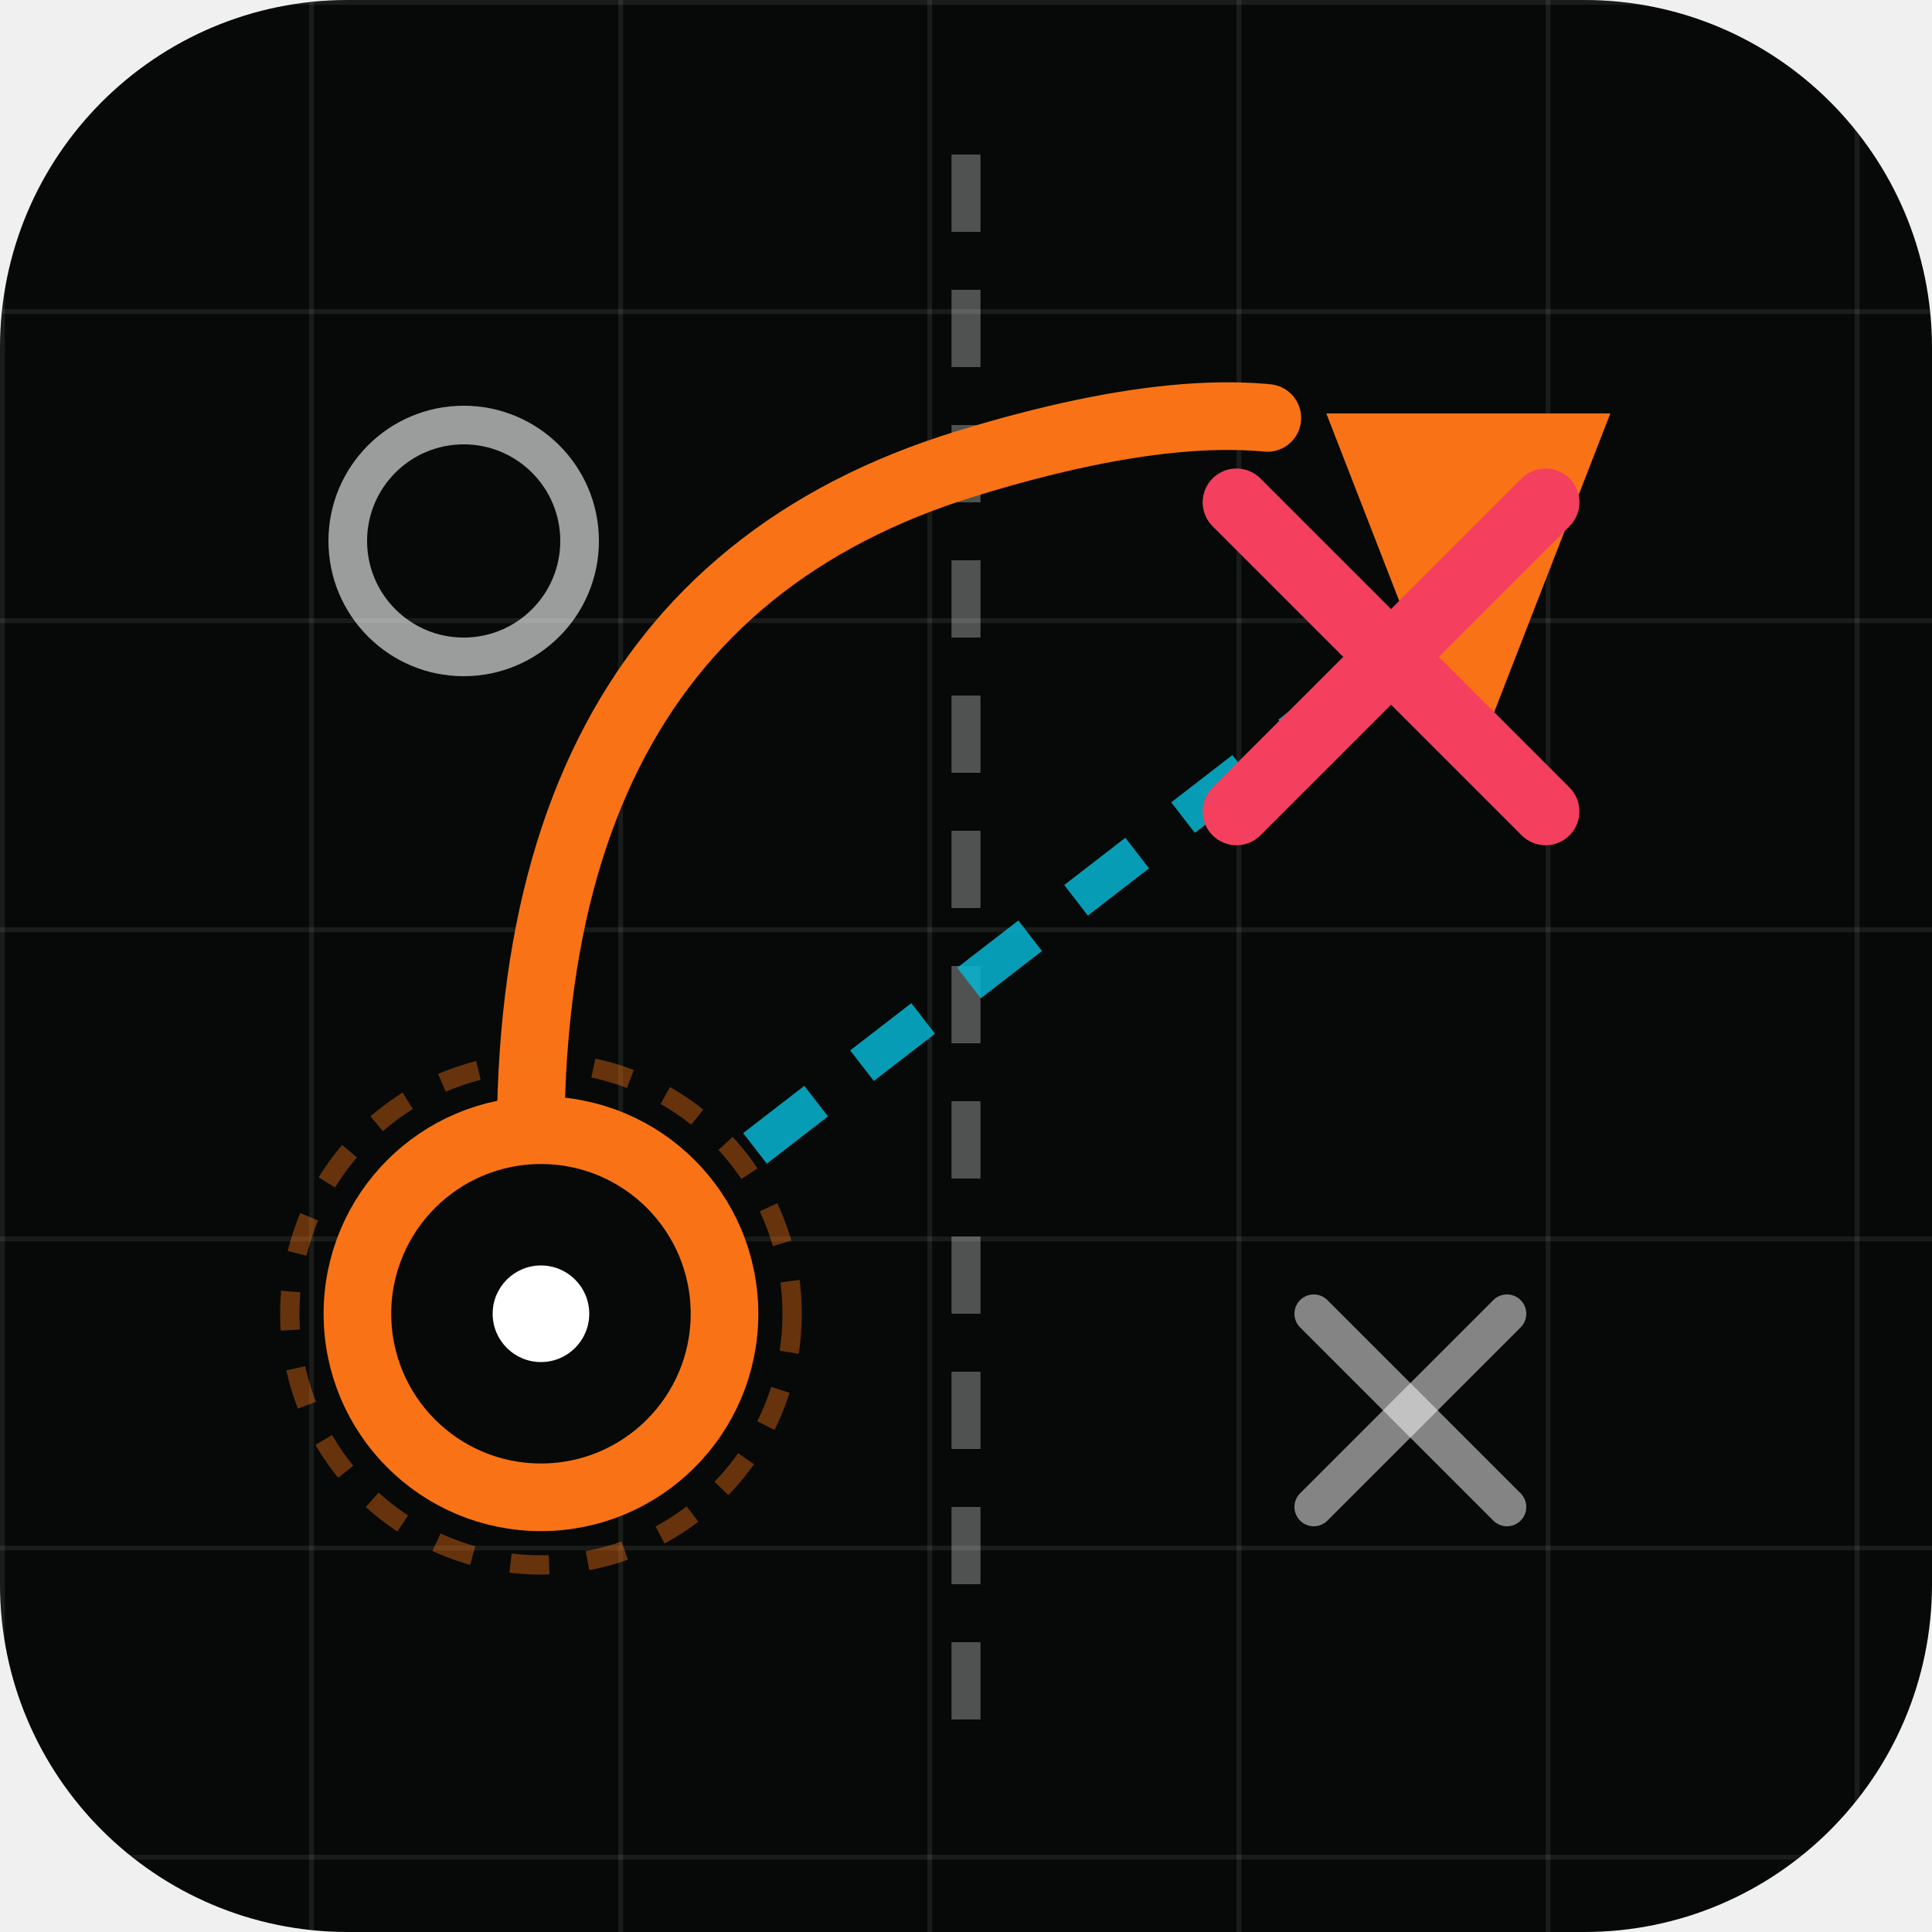
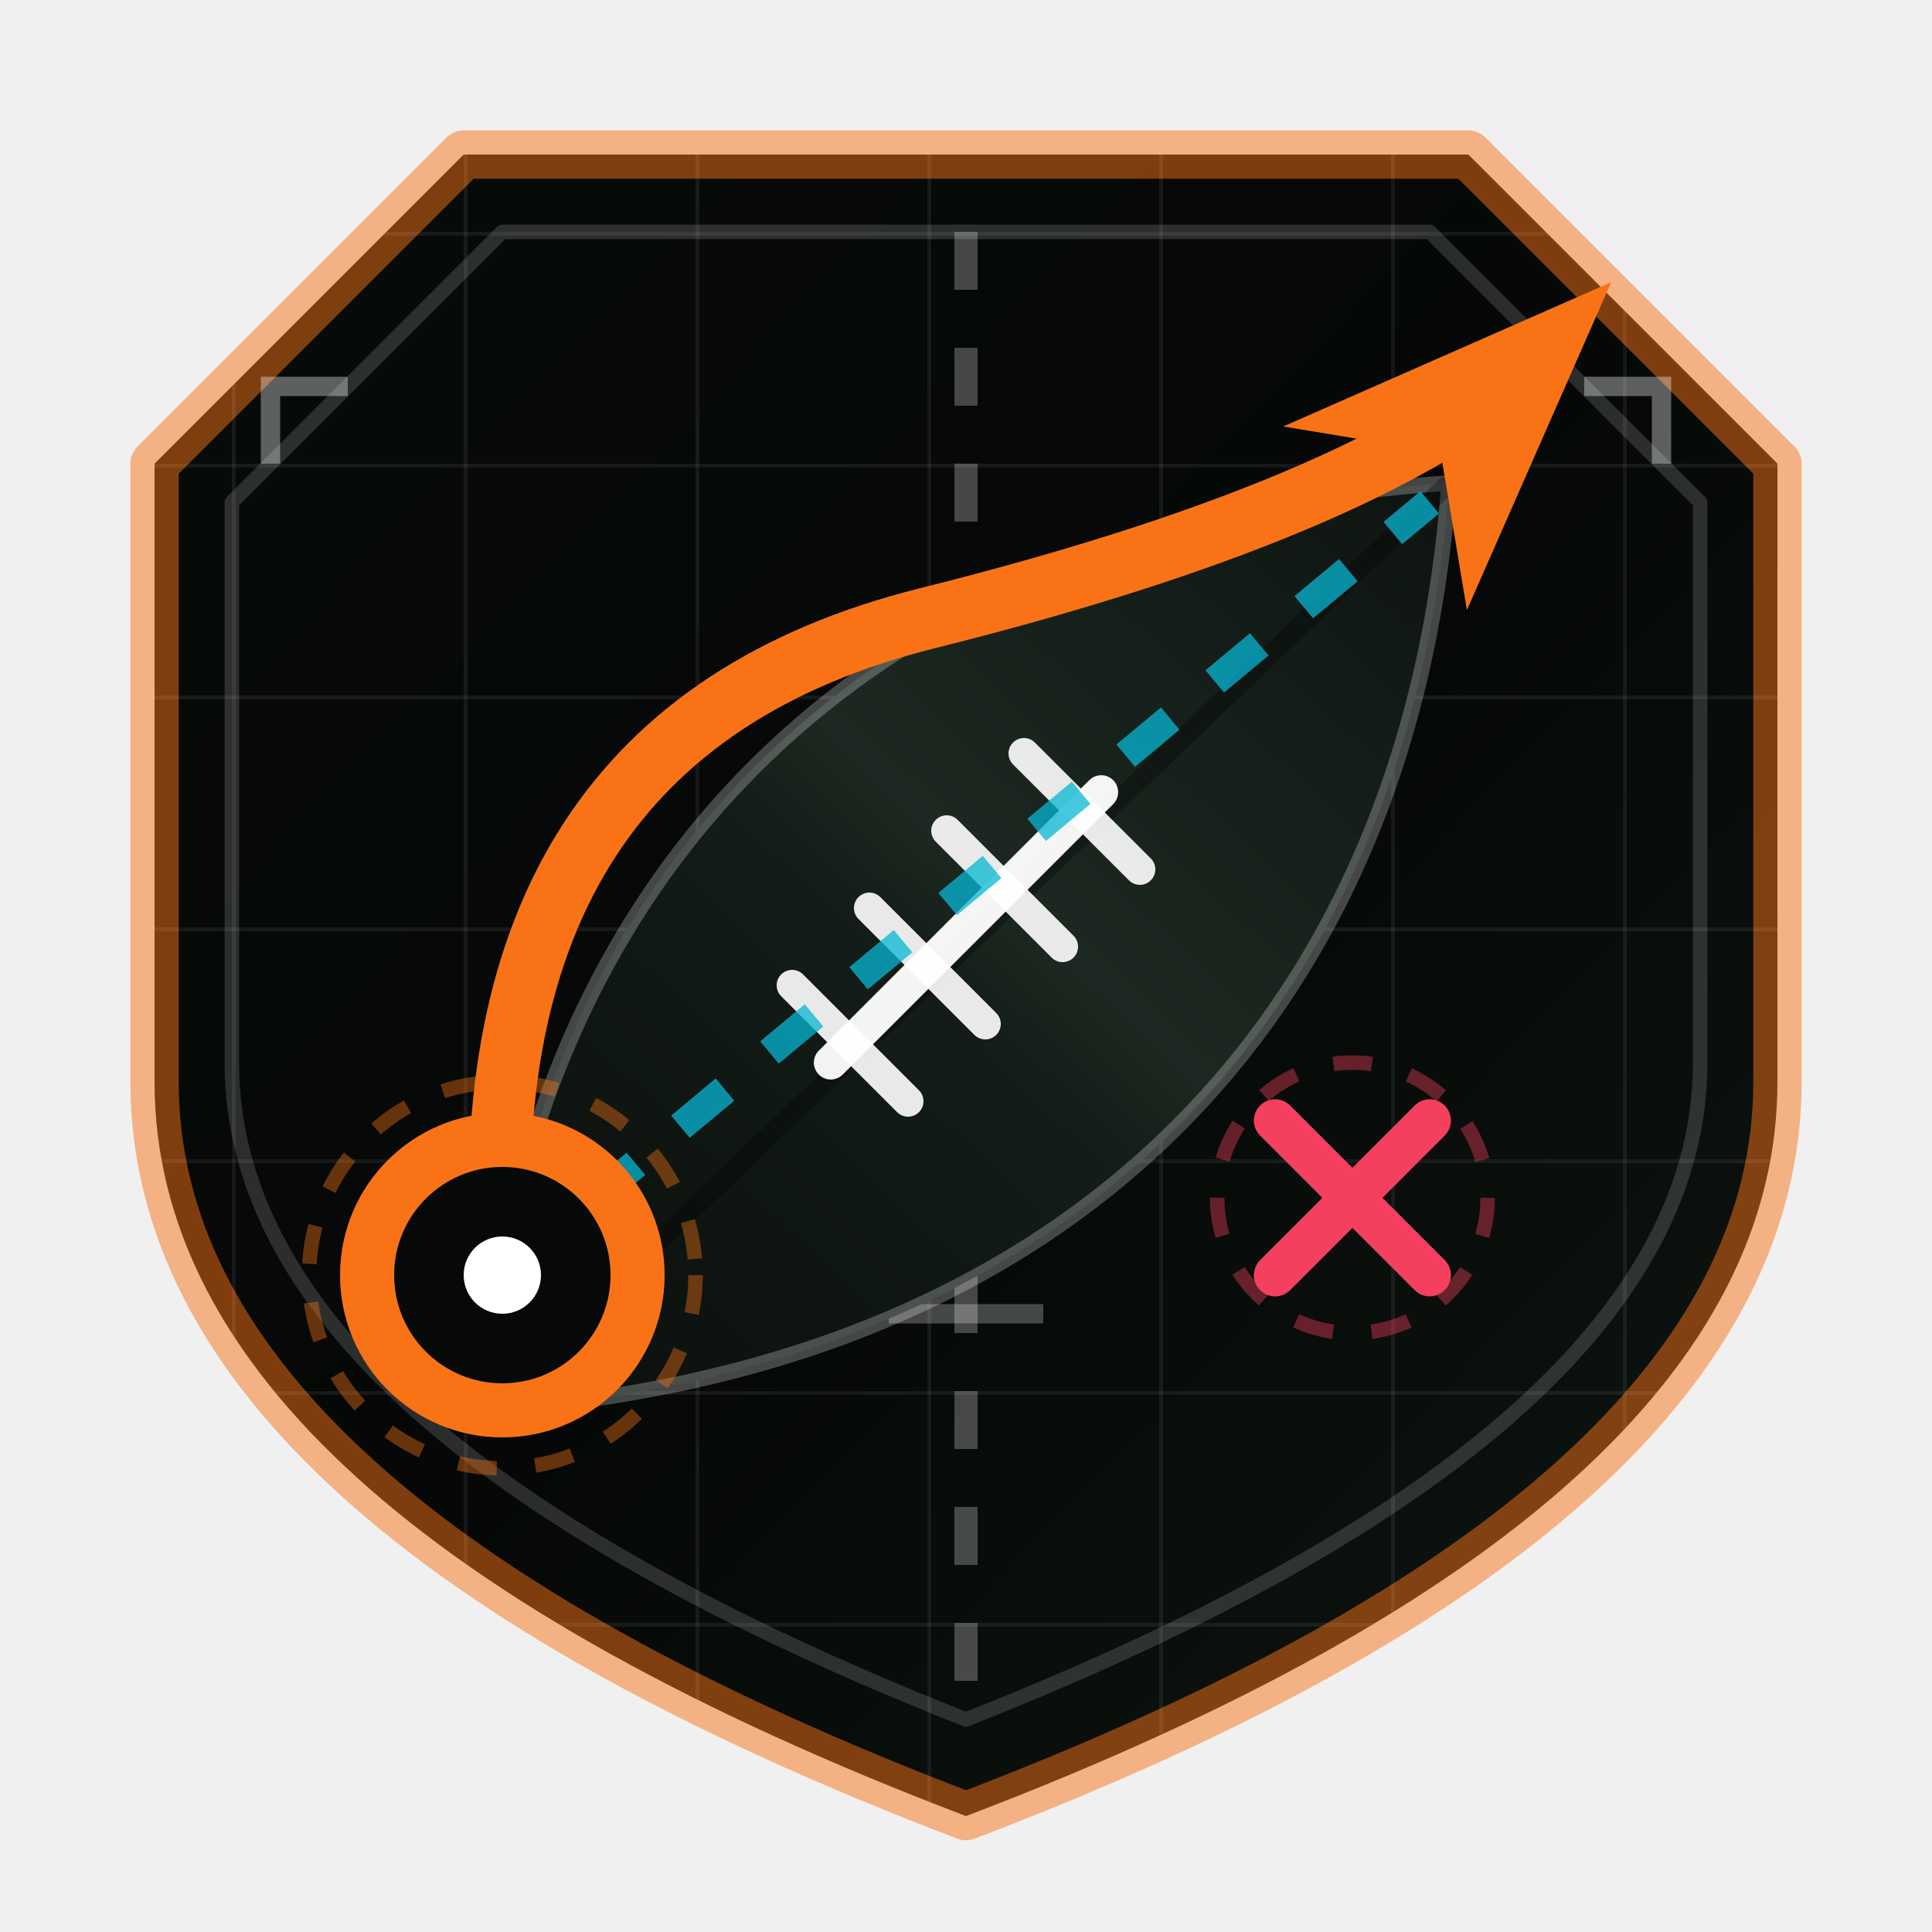
<svg xmlns="http://www.w3.org/2000/svg" viewBox="0 0 100 100" width="100%" height="100%">
  <defs>
-     <pattern id="svgTurfGrid" width="16" height="16" patternUnits="userSpaceOnUse">
-       <line x1="0" y1="0" x2="16" y2="0" stroke="#ffffff" stroke-width="0.5" stroke-opacity="0.08" />
-       <line x1="0" y1="0" x2="0" y2="16" stroke="#ffffff" stroke-width="0.5" stroke-opacity="0.08" />
+     <pattern id="svgShieldFieldGrid" width="12" height="12" patternUnits="userSpaceOnUse">
+       <line x1="0" y1="0" x2="12" y2="0" stroke="#ffffff" stroke-width="0.4" stroke-opacity="0.08" />
+       <line x1="0" y1="0" x2="0" y2="12" stroke="#ffffff" stroke-width="0.4" stroke-opacity="0.08" />
    </pattern>
-     <marker id="svg-arrowhead" viewBox="0 0 10 10" refX="6" refY="5" markerWidth="6" markerHeight="6" orient="auto-start-reverse">
-       <path d="M 0 1.5 L 9 5 L 0 8.5 z" fill="#f97316" />
+     <linearGradient id="svgShieldGradient" x1="0%" y1="0%" x2="100%" y2="100%">
+       <stop offset="0%" stop-color="#080c09" />
+       <stop offset="50%" stop-color="#050806" />
+       <stop offset="100%" stop-color="#0f1612" />
+     </linearGradient>
+     <linearGradient id="svgFootballGradient" x1="0%" y1="100%" x2="100%" y2="0%">
+       <stop offset="0%" stop-color="#0a0f0c" />
+       <stop offset="45%" stop-color="#131c17" />
+       <stop offset="55%" stop-color="#1c2821" />
+       <stop offset="100%" stop-color="#0e1410" />
+     </linearGradient>
+     <marker id="svg-blindside-arrowhead" viewBox="0 0 10 10" refX="6.5" refY="5" markerWidth="6" markerHeight="6" orient="auto-start-reverse">
+       <path d="M 0 1.5 L 9 5 L 0 8.5 L 2.5 5 Z" fill="#f97316" />
    </marker>
  </defs>
-   <rect width="100" height="100" rx="18" fill="#060907" />
-   <rect width="100" height="100" rx="18" fill="url(#svgTurfGrid)" />
-   <line x1="50" y1="8" x2="50" y2="92" stroke="#ffffff" stroke-width="1.5" stroke-dasharray="4 3" stroke-opacity="0.3" />
-   <path d="M 28 68 Q 24 32 50 24 T 76 34" fill="none" stroke="#f97316" stroke-width="3.5" stroke-linecap="round" marker-end="url(#svg-arrowhead)" stroke-dasharray="70" stroke-dashoffset="0">
-     <animate attributeName="stroke-dashoffset" values="70;0;70" dur="4s" repeatCount="indefinite" />
+   <path d="M 24 8 L 76 8 L 92 24 L 92 56 Q 92 78 50 94 Q 8 78 8 56 L 8 24 L 24 8 Z" fill="url(#svgShieldGradient)" stroke="rgba(249, 115, 22, 0.5)" stroke-width="2.5" stroke-linejoin="round" />
+   <path d="M 24 8 L 76 8 L 92 24 L 92 56 Q 92 78 50 94 Q 8 78 8 56 L 8 24 L 24 8 Z" fill="url(#svgShieldFieldGrid)" opacity="0.85" />
+   <path d="M 26 12 L 74 12 L 88 26 L 88 55 Q 88 74 50 89 Q 12 74 12 55 L 12 26 L 26 12 Z" fill="none" stroke="#ffffff" stroke-width="0.75" stroke-opacity="0.15" stroke-linejoin="round" />
+   <line x1="50" y1="12" x2="50" y2="88" stroke="#ffffff" stroke-width="1.2" stroke-dasharray="3 3" stroke-opacity="0.25" />
+   <line x1="46" y1="32" x2="54" y2="32" stroke="#ffffff" stroke-width="1" stroke-opacity="0.25" />
+   <line x1="44" y1="50" x2="56" y2="50" stroke="#ffffff" stroke-width="1.2" stroke-opacity="0.3" />
+   <line x1="46" y1="68" x2="54" y2="68" stroke="#ffffff" stroke-width="1" stroke-opacity="0.25" />
+   <path d="M 25 73 C 27 45, 45 27, 75 25 C 73 53, 55 71, 25 73 Z" fill="url(#svgFootballGradient)" stroke="#ffffff" stroke-width="0.8" stroke-opacity="0.25" />
+   <path d="M 25 73 L 75 25" stroke="#000000" stroke-width="1" stroke-opacity="0.3" />
+   <line x1="43" y1="55" x2="57" y2="41" stroke="#ffffff" stroke-width="1.75" stroke-linecap="round" stroke-opacity="0.95" />
+   <line x1="41" y1="51" x2="47" y2="57" stroke="#ffffff" stroke-width="1.6" stroke-linecap="round" stroke-opacity="0.9" />
+   <line x1="45" y1="47" x2="51" y2="53" stroke="#ffffff" stroke-width="1.6" stroke-linecap="round" stroke-opacity="0.9" />
+   <line x1="49" y1="43" x2="55" y2="49" stroke="#ffffff" stroke-width="1.6" stroke-linecap="round" stroke-opacity="0.9" />
+   <line x1="53" y1="39" x2="59" y2="45" stroke="#ffffff" stroke-width="1.6" stroke-linecap="round" stroke-opacity="0.9" />
+   <circle cx="70" cy="62" r="7" fill="none" stroke="#f43f5e" stroke-width="0.75" stroke-opacity="0.4" stroke-dasharray="2 2" />
+   <line x1="66" y1="58" x2="74" y2="66" stroke="#f43f5e" stroke-width="2.2" stroke-linecap="round" />
+   <line x1="74" y1="58" x2="66" y2="66" stroke="#f43f5e" stroke-width="2.2" stroke-linecap="round" />
+   <line x1="26" y1="66" x2="74" y2="26" stroke="#06b6d4" stroke-width="1.5" stroke-dasharray="3 3" stroke-opacity="0.75" />
+   <path d="M 26 66 Q 24 38 48 32 T 80 18" fill="none" stroke="#f97316" stroke-width="3.2" stroke-linecap="round" marker-end="url(#svg-blindside-arrowhead)" stroke-dasharray="90" stroke-dashoffset="0">
+     <animate attributeName="stroke-dashoffset" values="90;0;-90" dur="2.8s" repeatCount="indefinite" />
  </path>
-   <line x1="28" y1="68" x2="72" y2="34" stroke="#06b6d4" stroke-width="2" stroke-dasharray="4 3" stroke-opacity="0.85">
-     <animate attributeName="stroke-dashoffset" values="0;14" dur="1s" repeatCount="indefinite" />
-   </line>
-   <g>
-     <circle cx="28" cy="68" r="13" fill="none" stroke="#f97316" stroke-width="1" stroke-opacity="0.4" stroke-dasharray="2 2">
-       <animate attributeName="r" values="11;14;11" dur="2s" repeatCount="indefinite" />
-       <animate attributeName="stroke-opacity" values="0.2;0.6;0.2" dur="2s" repeatCount="indefinite" />
-     </circle>
-     <circle cx="28" cy="68" r="9.5" fill="#060907" stroke="#f97316" stroke-width="3.5" />
-     <circle cx="28" cy="68" r="2.5" fill="#ffffff" />
-   </g>
-   <g stroke="#f43f5e" stroke-width="3.5" stroke-linecap="round">
-     <line x1="64" y1="26" x2="80" y2="42" />
-     <line x1="80" y1="26" x2="64" y2="42" />
-     <animateTransform attributeName="transform" type="scale" values="1;1.08;1" origin="72 34" dur="2s" repeatCount="indefinite" />
-   </g>
-   <g stroke="#ffffff" stroke-width="2" stroke-linecap="round" stroke-opacity="0.5">
-     <line x1="68" y1="68" x2="78" y2="78" />
-     <line x1="78" y1="68" x2="68" y2="78" />
-   </g>
-   <circle cx="24" cy="28" r="6" fill="none" stroke="#ffffff" stroke-width="2" stroke-opacity="0.6" />
+   <circle cx="26" cy="66" r="10" fill="none" stroke="#f97316" stroke-width="0.75" stroke-opacity="0.4" stroke-dasharray="2 2">
+     <animate attributeName="r" values="8;12;8" dur="2.2s" repeatCount="indefinite" />
+     <animate attributeName="stroke-opacity" values="0.2;0.6;0.2" dur="2.2s" repeatCount="indefinite" />
+   </circle>
+   <circle cx="26" cy="66" r="7" fill="#060907" stroke="#f97316" stroke-width="2.8" />
+   <circle cx="26" cy="66" r="2" fill="#ffffff" />
+   <path d="M 18 20 L 14 20 L 14 24" fill="none" stroke="#ffffff" stroke-width="1" stroke-opacity="0.35" />
+   <path d="M 82 20 L 86 20 L 86 24" fill="none" stroke="#ffffff" stroke-width="1" stroke-opacity="0.35" />
</svg>
